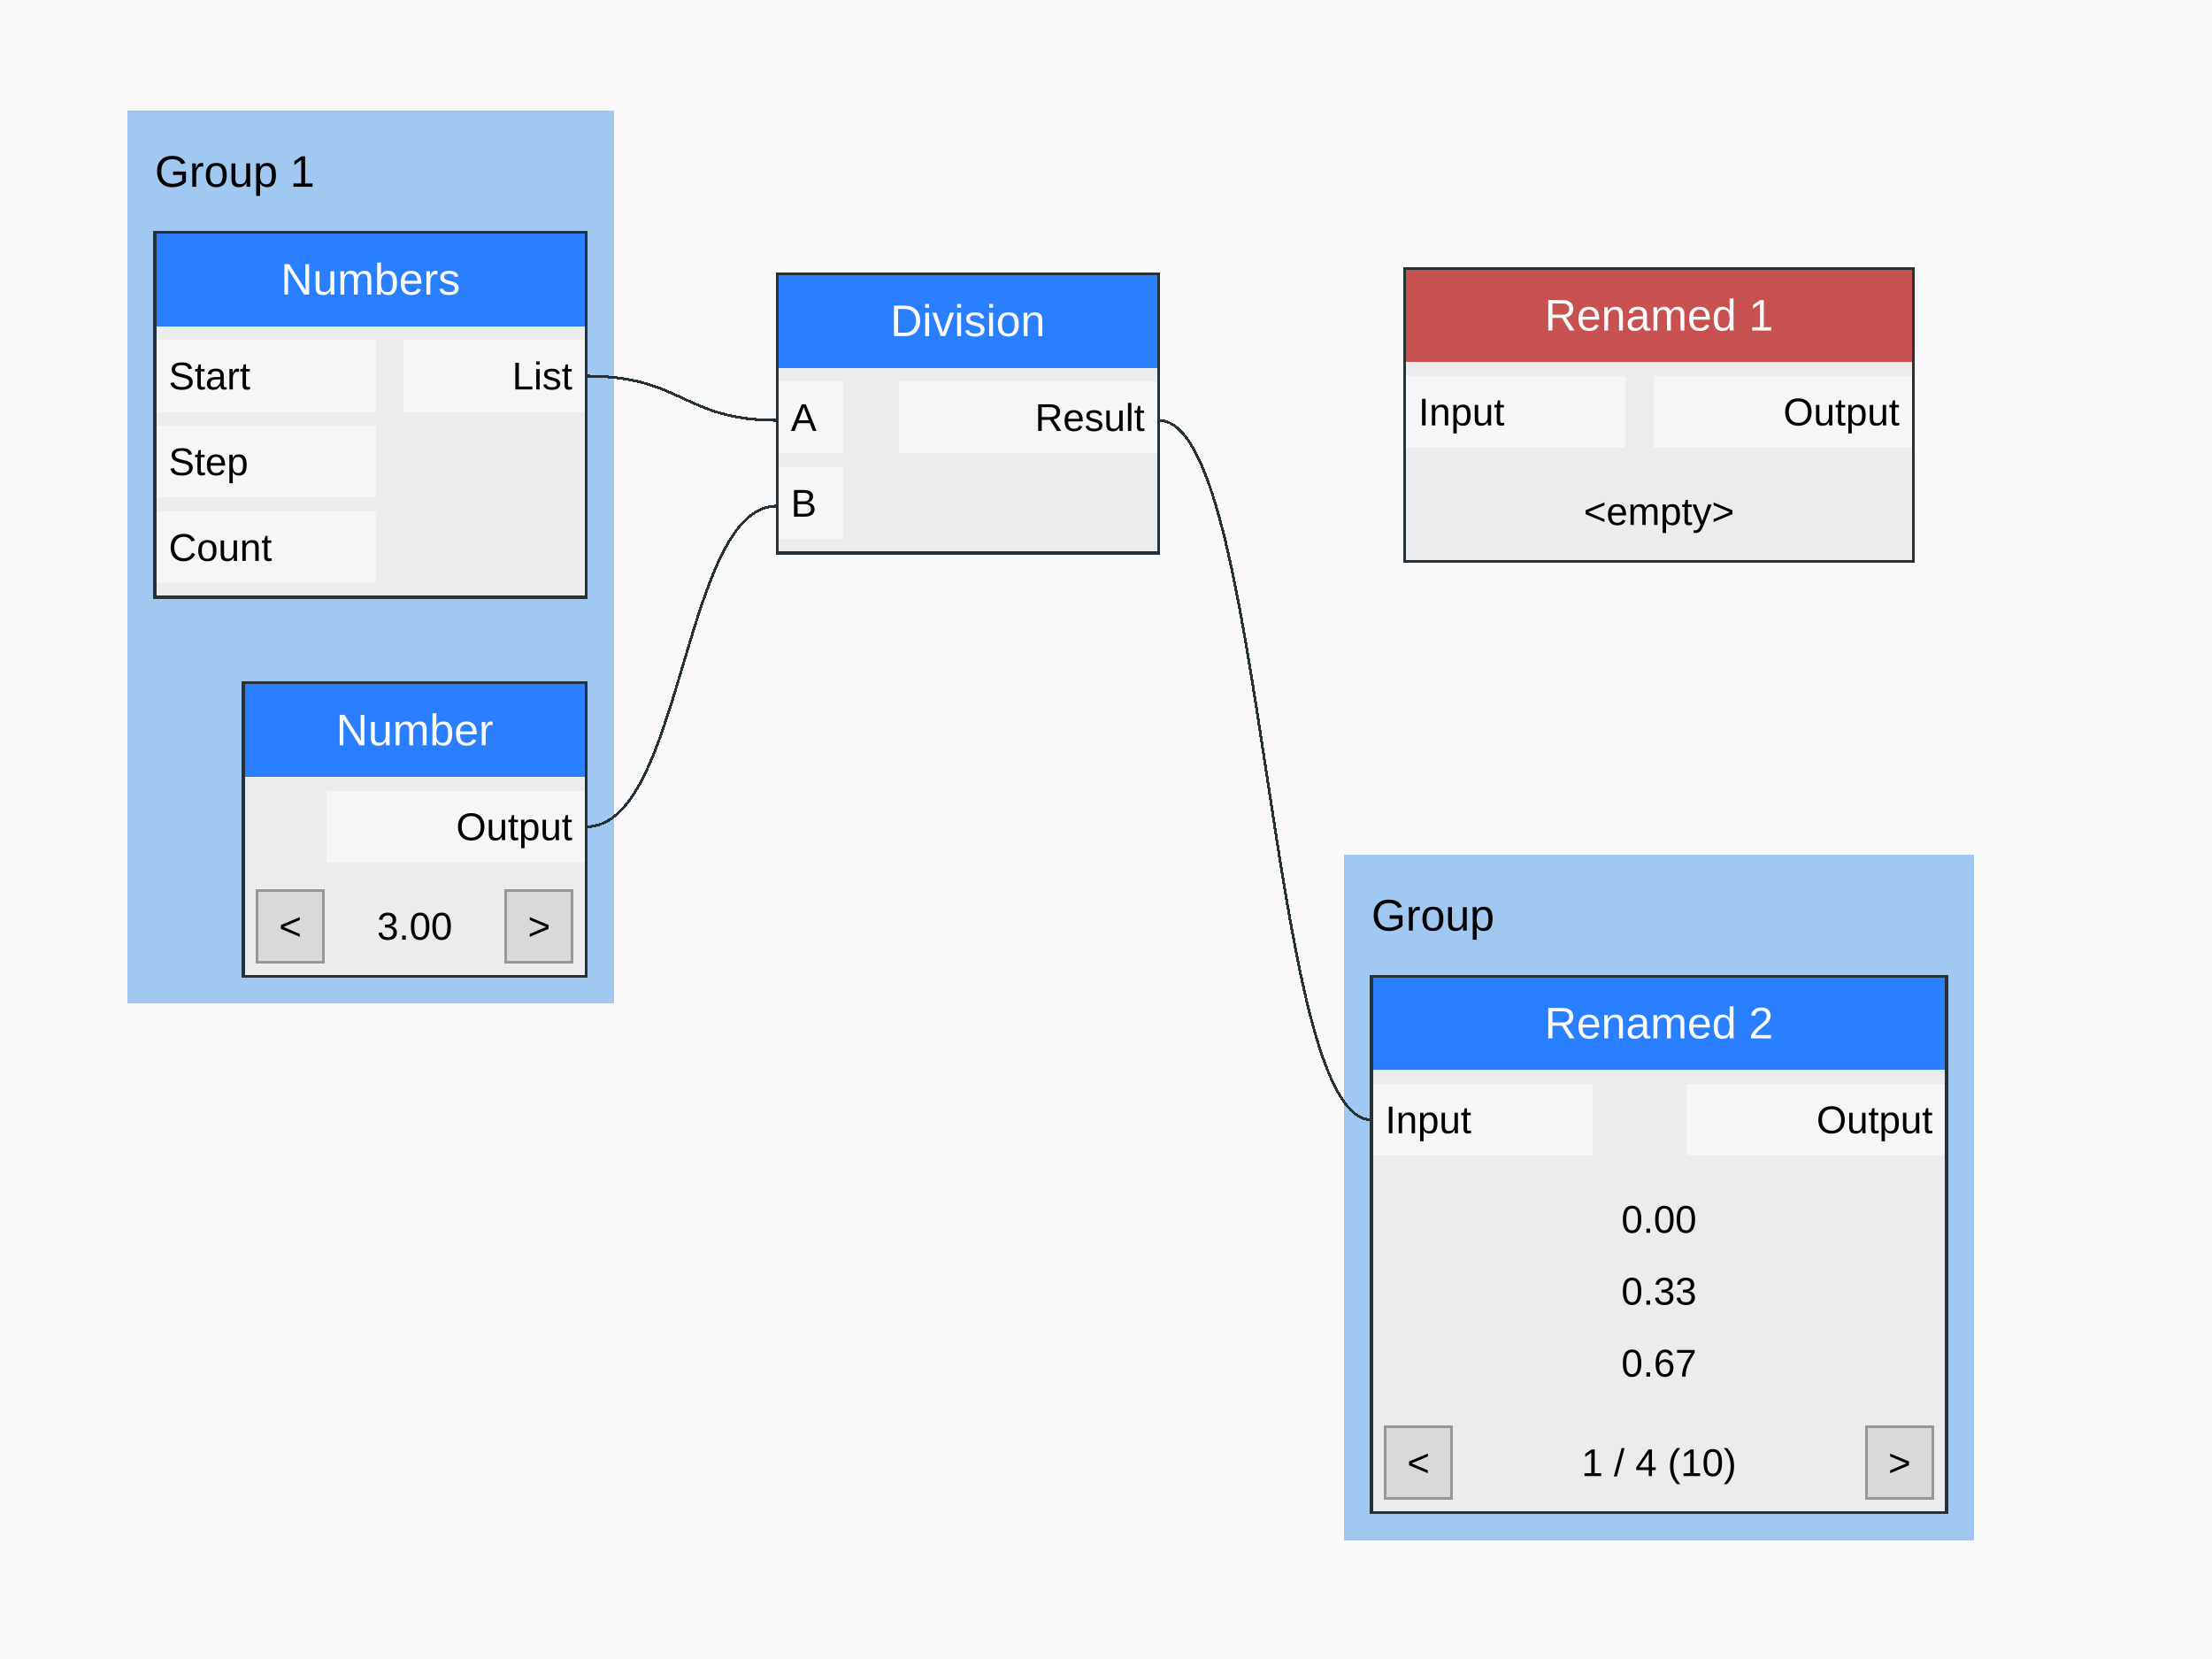
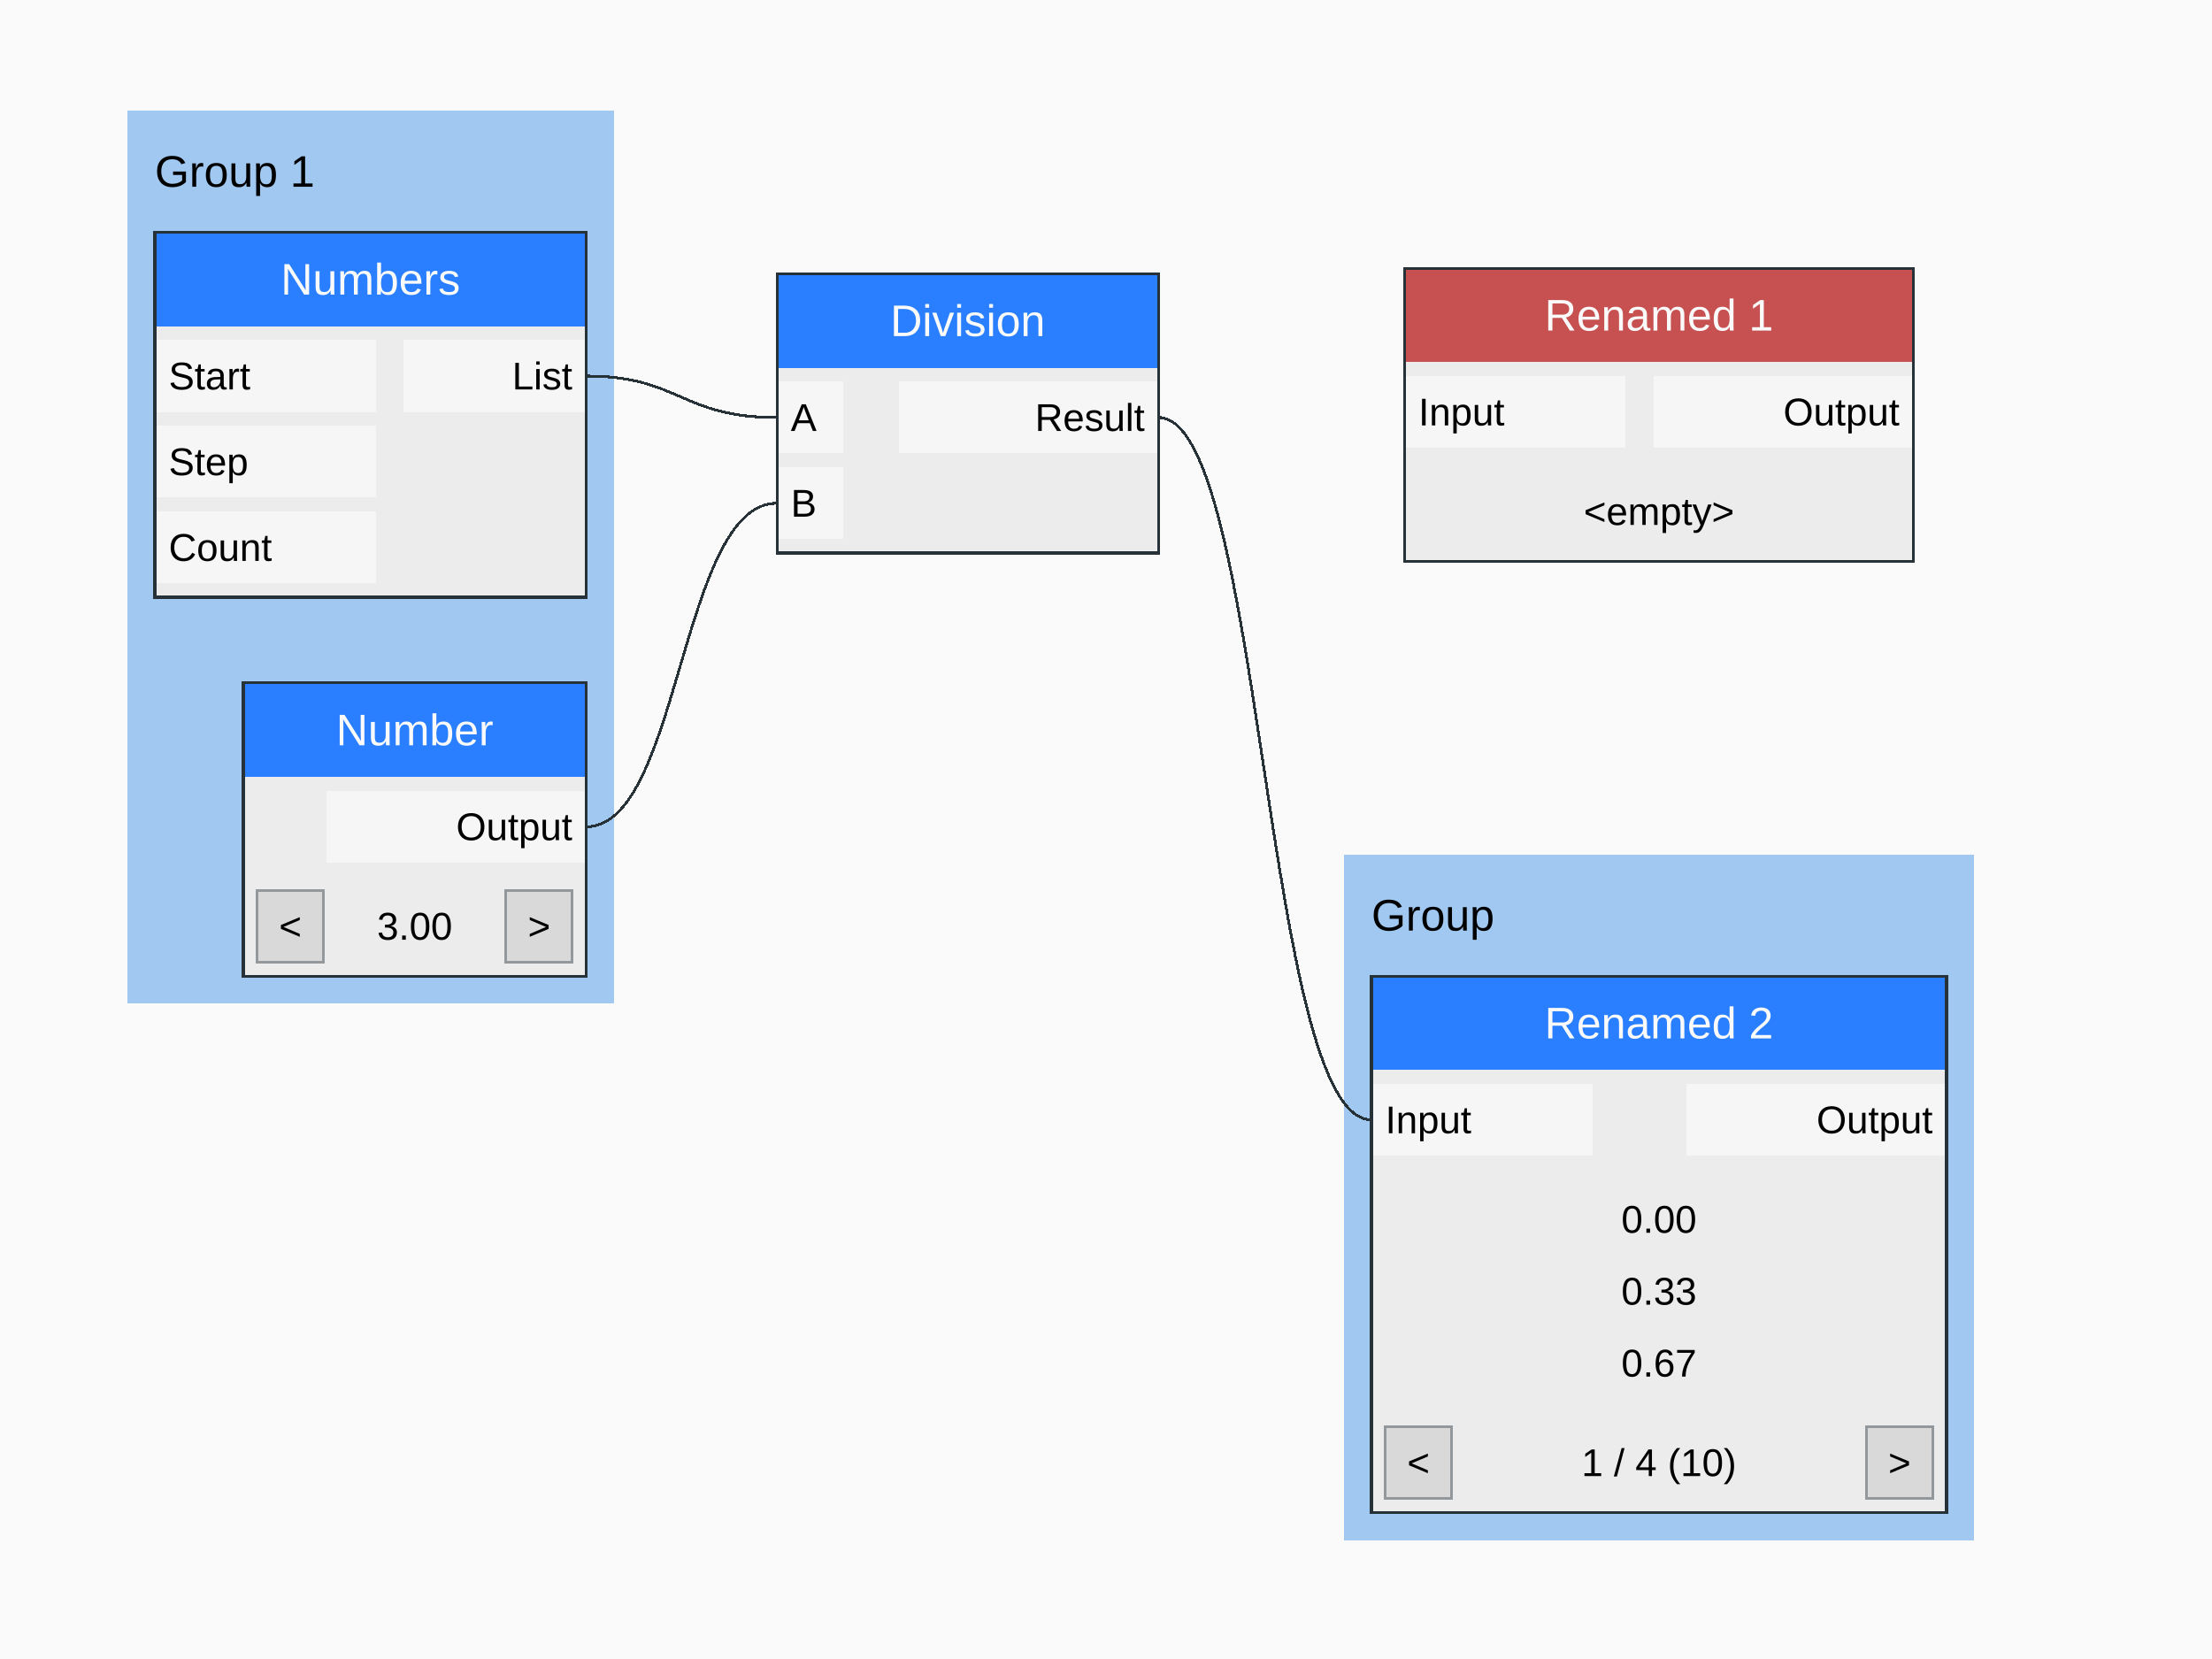
<svg xmlns="http://www.w3.org/2000/svg" version="1.1" width="800" height="600" shape-rendering="crispEdges">
  <rect x="0" y="0" width="800" height="600" style="fill:rgb(250,250,250);" />
  <rect x="46" y="40" width="176" height="323" style="fill:rgb(160,200,240);" />
  <text x="56" y="62" dominant-baseline="central" text-anchor="start" style="fill:rgb(0,0,0);font-family:Arial;font-size:16px;">Group 1</text>
  <rect x="486" y="309" width="228" height="248" style="fill:rgb(160,200,240);" />
  <text x="496" y="331" dominant-baseline="central" text-anchor="start" style="fill:rgb(0,0,0);font-family:Arial;font-size:16px;">Group</text>
-   <path d="M212,136 C247,136 247,152 281,152" style="fill:none;stroke-width:1px;stroke:rgb(38,50,56);" />
-   <path d="M212,299 C247,299 247,183 281,183" style="fill:none;stroke-width:1px;stroke:rgb(38,50,56);" />
-   <path d="M419,152 C458,152 458,405 496,405" style="fill:none;stroke-width:1px;stroke:rgb(38,50,56);" />
+   <path d="M212,136 C246,136 246,151 281,151" style="fill:none;stroke-width:1px;stroke:rgb(38,50,56);" />
+   <path d="M212,299 C246,299 246,182 281,182" style="fill:none;stroke-width:1px;stroke:rgb(38,50,56);" />
+   <path d="M419,151 C457,151 457,405 496,405" style="fill:none;stroke-width:1px;stroke:rgb(38,50,56);" />
  <rect x="56" y="84" width="156" height="34" style="fill:rgb(41,127,255);" />
  <text x="134" y="101" dominant-baseline="central" text-anchor="middle" style="fill:rgb(250,250,250);font-family:Arial;font-size:16px;">Numbers</text>
  <rect x="56" y="118" width="156" height="98" style="fill:rgb(236,236,236);" />
  <rect x="56" y="123" width="80" height="26" style="fill:rgb(246,246,246);" />
  <text x="61" y="136" dominant-baseline="central" text-anchor="start" style="fill:rgb(0,0,0);font-family:Arial;font-size:14px;">Start</text>
  <rect x="56" y="154" width="80" height="26" style="fill:rgb(246,246,246);" />
  <text x="61" y="167" dominant-baseline="central" text-anchor="start" style="fill:rgb(0,0,0);font-family:Arial;font-size:14px;">Step</text>
  <rect x="56" y="185" width="80" height="26" style="fill:rgb(246,246,246);" />
  <text x="61" y="198" dominant-baseline="central" text-anchor="start" style="fill:rgb(0,0,0);font-family:Arial;font-size:14px;">Count</text>
  <rect x="146" y="123" width="66" height="26" style="fill:rgb(246,246,246);" />
  <text x="207" y="136" dominant-baseline="central" text-anchor="end" style="fill:rgb(0,0,0);font-family:Arial;font-size:14px;">List</text>
  <rect x="56" y="84" width="156" height="132" style="fill:none;stroke-width:1px;stroke:rgb(38,50,56);" />
  <rect x="88" y="247" width="124" height="34" style="fill:rgb(41,127,255);" />
  <text x="150" y="264" dominant-baseline="central" text-anchor="middle" style="fill:rgb(250,250,250);font-family:Arial;font-size:16px;">Number</text>
  <rect x="88" y="281" width="124" height="36" style="fill:rgb(236,236,236);" />
  <rect x="118" y="286" width="94" height="26" style="fill:rgb(246,246,246);" />
  <text x="207" y="299" dominant-baseline="central" text-anchor="end" style="fill:rgb(0,0,0);font-family:Arial;font-size:14px;">Output</text>
  <rect x="88" y="317" width="124" height="36" style="fill:rgb(236,236,236);" />
  <text x="150" y="335" dominant-baseline="central" text-anchor="middle" style="fill:rgb(0,0,0);font-family:Arial;font-size:14px;">3.00</text>
  <rect x="93" y="322" width="24" height="26" style="fill:rgb(217,217,217);" />
  <text x="105" y="335" dominant-baseline="central" text-anchor="middle" style="fill:rgb(0,0,0);font-family:Arial;font-size:14px;">&lt;</text>
  <rect x="93" y="322" width="24" height="26" style="fill:none;stroke-width:1px;stroke:rgb(146,152,155);" />
  <rect x="183" y="322" width="24" height="26" style="fill:rgb(217,217,217);" />
  <text x="195" y="335" dominant-baseline="central" text-anchor="middle" style="fill:rgb(0,0,0);font-family:Arial;font-size:14px;">&gt;</text>
  <rect x="183" y="322" width="24" height="26" style="fill:none;stroke-width:1px;stroke:rgb(146,152,155);" />
  <rect x="88" y="247" width="124" height="106" style="fill:none;stroke-width:1px;stroke:rgb(38,50,56);" />
  <rect x="281" y="99" width="138" height="34" style="fill:rgb(41,127,255);" />
  <text x="350" y="116" dominant-baseline="central" text-anchor="middle" style="fill:rgb(250,250,250);font-family:Arial;font-size:16px;">Division</text>
  <rect x="281" y="133" width="138" height="67" style="fill:rgb(236,236,236);" />
  <rect x="281" y="138" width="24" height="26" style="fill:rgb(246,246,246);" />
  <text x="286" y="151" dominant-baseline="central" text-anchor="start" style="fill:rgb(0,0,0);font-family:Arial;font-size:14px;">A</text>
  <rect x="281" y="169" width="24" height="26" style="fill:rgb(246,246,246);" />
  <text x="286" y="182" dominant-baseline="central" text-anchor="start" style="fill:rgb(0,0,0);font-family:Arial;font-size:14px;">B</text>
  <rect x="325" y="138" width="94" height="26" style="fill:rgb(246,246,246);" />
  <text x="414" y="151" dominant-baseline="central" text-anchor="end" style="fill:rgb(0,0,0);font-family:Arial;font-size:14px;">Result</text>
  <rect x="281" y="99" width="138" height="101" style="fill:none;stroke-width:1px;stroke:rgb(38,50,56);" />
  <rect x="508" y="97" width="184" height="34" style="fill:rgb(199,80,80);" />
  <text x="600" y="114" dominant-baseline="central" text-anchor="middle" style="fill:rgb(250,250,250);font-family:Arial;font-size:16px;">Renamed 1</text>
  <rect x="508" y="131" width="184" height="36" style="fill:rgb(236,236,236);" />
  <rect x="508" y="136" width="80" height="26" style="fill:rgb(246,246,246);" />
  <text x="513" y="149" dominant-baseline="central" text-anchor="start" style="fill:rgb(0,0,0);font-family:Arial;font-size:14px;">Input</text>
  <rect x="598" y="136" width="94" height="26" style="fill:rgb(246,246,246);" />
  <text x="687" y="149" dominant-baseline="central" text-anchor="end" style="fill:rgb(0,0,0);font-family:Arial;font-size:14px;">Output</text>
  <rect x="508" y="167" width="184" height="36" style="fill:rgb(236,236,236);" />
  <text x="600" y="185" dominant-baseline="central" text-anchor="middle" style="fill:rgb(0,0,0);font-family:Arial;font-size:14px;">&lt;empty&gt;</text>
  <rect x="508" y="97" width="184" height="106" style="fill:none;stroke-width:1px;stroke:rgb(38,50,56);" />
  <rect x="496" y="353" width="208" height="34" style="fill:rgb(41,127,255);" />
  <text x="600" y="370" dominant-baseline="central" text-anchor="middle" style="fill:rgb(250,250,250);font-family:Arial;font-size:16px;">Renamed 2</text>
  <rect x="496" y="387" width="208" height="36" style="fill:rgb(236,236,236);" />
  <rect x="496" y="392" width="80" height="26" style="fill:rgb(246,246,246);" />
  <text x="501" y="405" dominant-baseline="central" text-anchor="start" style="fill:rgb(0,0,0);font-family:Arial;font-size:14px;">Input</text>
  <rect x="610" y="392" width="94" height="26" style="fill:rgb(246,246,246);" />
  <text x="699" y="405" dominant-baseline="central" text-anchor="end" style="fill:rgb(0,0,0);font-family:Arial;font-size:14px;">Output</text>
  <rect x="496" y="423" width="208" height="88" style="fill:rgb(236,236,236);" />
  <text x="600" y="441" dominant-baseline="central" text-anchor="middle" style="fill:rgb(0,0,0);font-family:Arial;font-size:14px;">0.00</text>
  <text x="600" y="467" dominant-baseline="central" text-anchor="middle" style="fill:rgb(0,0,0);font-family:Arial;font-size:14px;">0.33</text>
  <text x="600" y="493" dominant-baseline="central" text-anchor="middle" style="fill:rgb(0,0,0);font-family:Arial;font-size:14px;">0.67</text>
  <rect x="496" y="511" width="208" height="36" style="fill:rgb(236,236,236);" />
  <text x="600" y="529" dominant-baseline="central" text-anchor="middle" style="fill:rgb(0,0,0);font-family:Arial;font-size:14px;">1 / 4 (10)</text>
  <rect x="501" y="516" width="24" height="26" style="fill:rgb(217,217,217);" />
  <text x="513" y="529" dominant-baseline="central" text-anchor="middle" style="fill:rgb(0,0,0);font-family:Arial;font-size:14px;">&lt;</text>
  <rect x="501" y="516" width="24" height="26" style="fill:none;stroke-width:1px;stroke:rgb(146,152,155);" />
  <rect x="675" y="516" width="24" height="26" style="fill:rgb(217,217,217);" />
  <text x="687" y="529" dominant-baseline="central" text-anchor="middle" style="fill:rgb(0,0,0);font-family:Arial;font-size:14px;">&gt;</text>
  <rect x="675" y="516" width="24" height="26" style="fill:none;stroke-width:1px;stroke:rgb(146,152,155);" />
  <rect x="496" y="353" width="208" height="194" style="fill:none;stroke-width:1px;stroke:rgb(38,50,56);" />
</svg>
